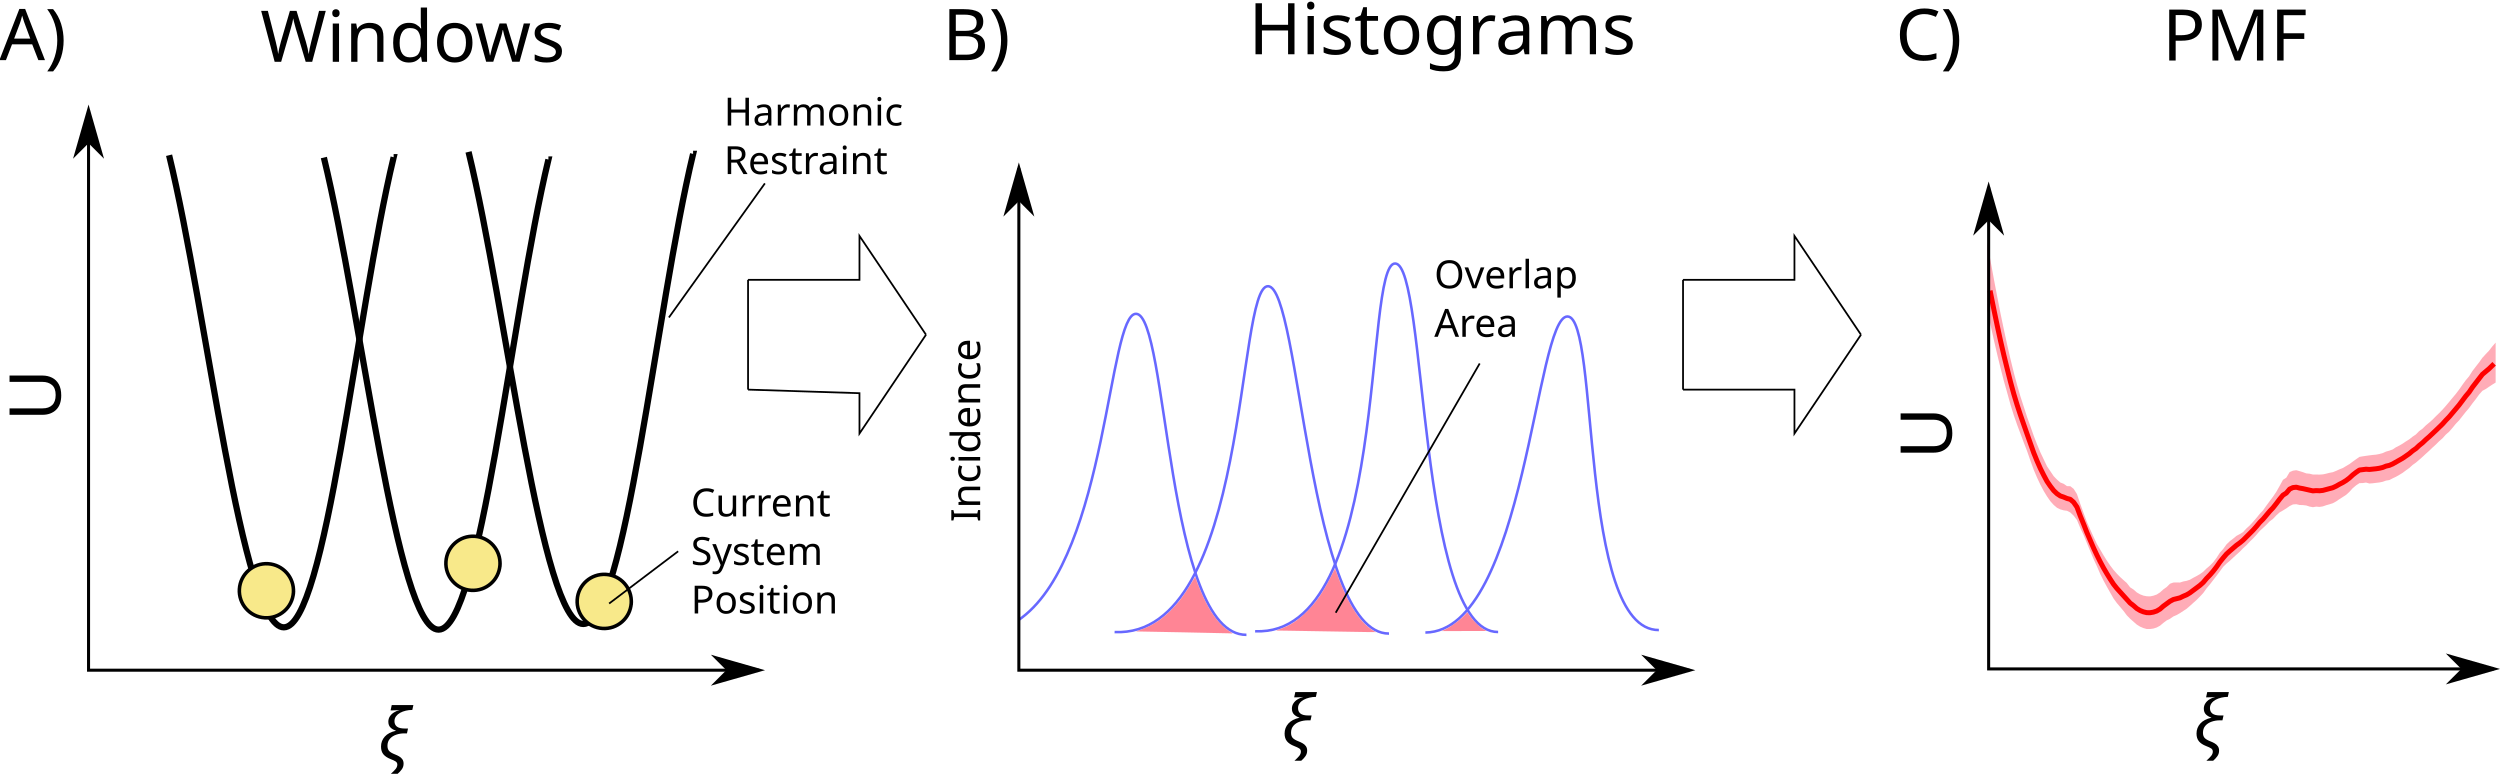
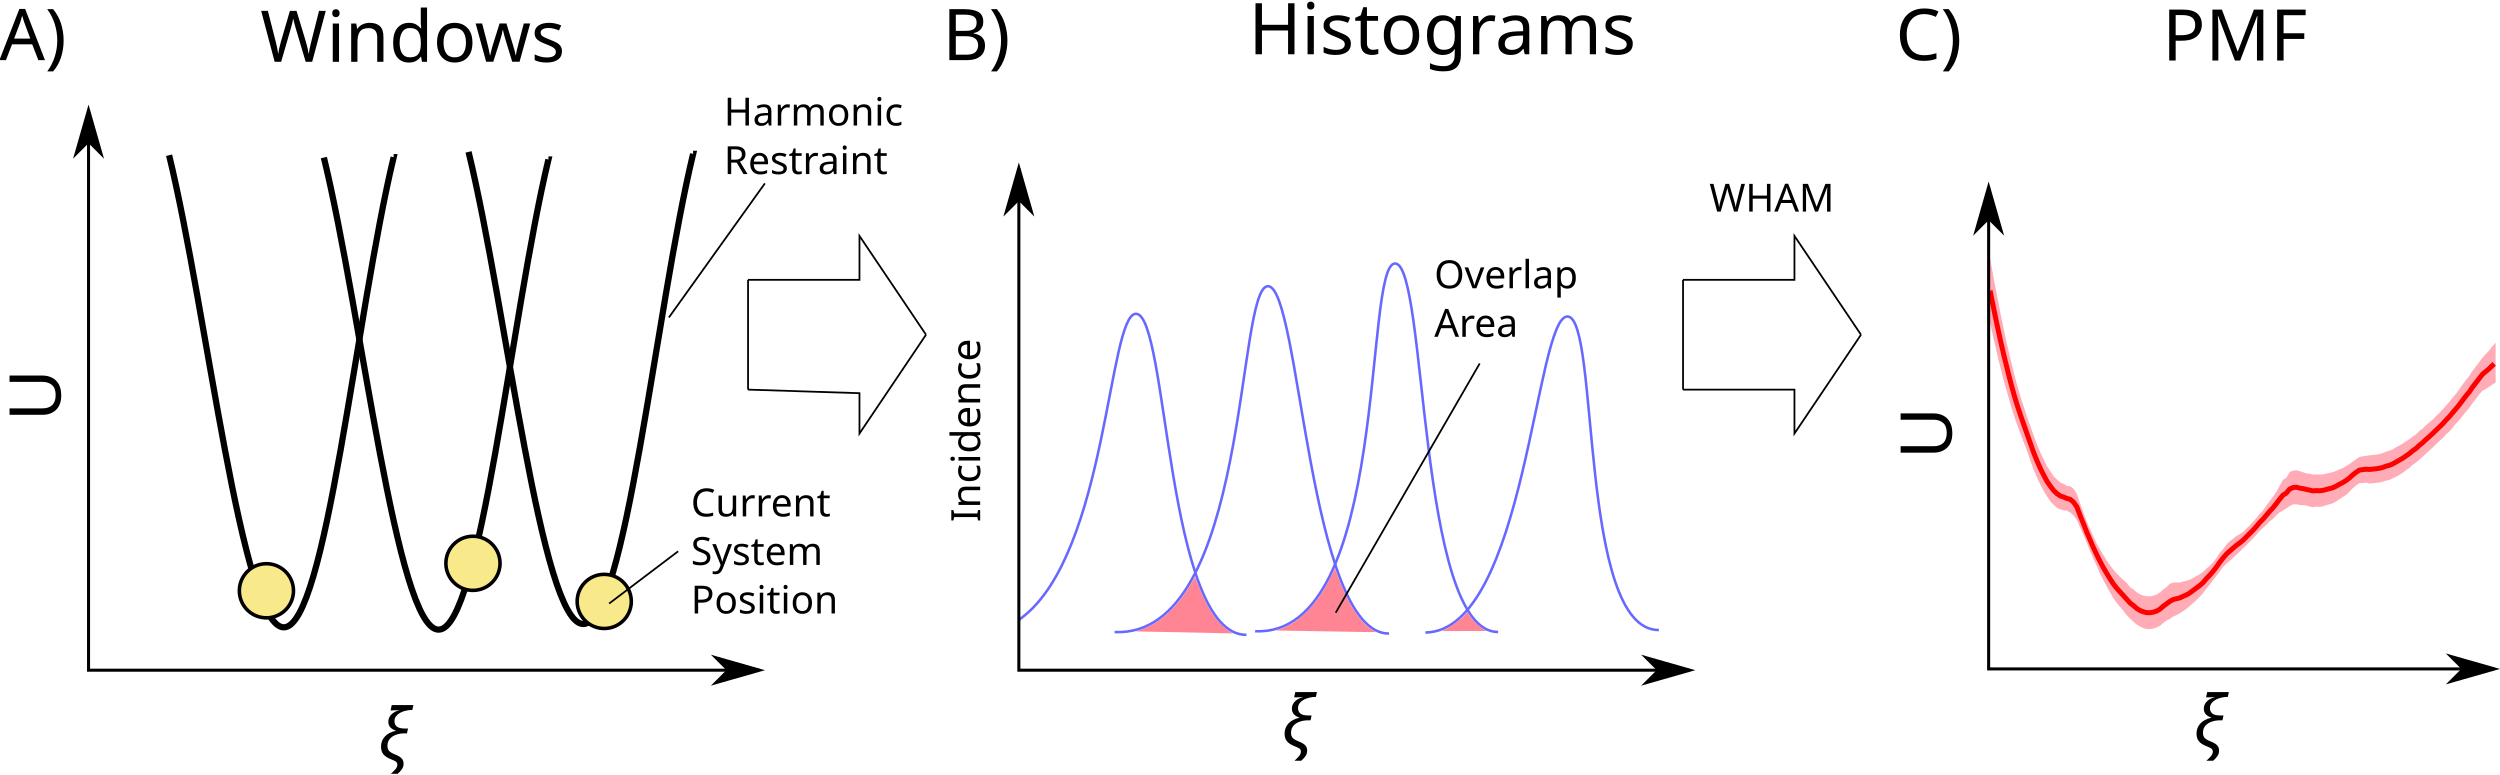
<svg xmlns="http://www.w3.org/2000/svg" version="1.1" id="svg2" width="1400.878" height="433.909" viewBox="0 0 1400.878 433.909">
  <defs id="defs6">
    <marker orient="auto" refY="0" refX="0" id="Arrow1Lstart" style="overflow:visible">
      <path id="path1047" d="M 0,0 5,-5 -12.5,0 5,5 Z" style="fill:#000000;fill-opacity:1;fill-rule:evenodd;stroke:#000000;stroke-width:1pt;stroke-opacity:1" transform="matrix(0.8,0,0,0.8,10,0)" />
    </marker>
    <marker orient="auto" refY="0" refX="0" id="Arrow1Lend" style="overflow:visible">
      <path id="path1050" d="M 0,0 5,-5 -12.5,0 5,5 Z" style="fill:#000000;fill-opacity:1;fill-rule:evenodd;stroke:#000000;stroke-width:1pt;stroke-opacity:1" transform="matrix(-0.8,0,0,-0.8,-10,0)" />
    </marker>
    <marker orient="auto" refY="0" refX="0" id="Arrow1Lstart-6" style="overflow:visible">
      <path id="path1047-2" d="M 0,0 5,-5 -12.5,0 5,5 Z" style="fill:#000000;fill-opacity:1;fill-rule:evenodd;stroke:#000000;stroke-width:1pt;stroke-opacity:1" transform="matrix(0.8,0,0,0.8,10,0)" />
    </marker>
    <marker orient="auto" refY="0" refX="0" id="Arrow1Lend-6" style="overflow:visible">
      <path id="path1050-1" d="M 0,0 5,-5 -12.5,0 5,5 Z" style="fill:#000000;fill-opacity:1;fill-rule:evenodd;stroke:#000000;stroke-width:1pt;stroke-opacity:1" transform="matrix(-0.8,0,0,-0.8,-10,0)" />
    </marker>
    <marker orient="auto" refY="0" refX="0" id="Arrow1Lstart-6-0" style="overflow:visible">
      <path id="path1047-2-2" d="M 0,0 5,-5 -12.5,0 5,5 Z" style="fill:#000000;fill-opacity:1;fill-rule:evenodd;stroke:#000000;stroke-width:1pt;stroke-opacity:1" transform="matrix(0.8,0,0,0.8,10,0)" />
    </marker>
    <marker orient="auto" refY="0" refX="0" id="Arrow1Lend-6-3" style="overflow:visible">
      <path id="path1050-1-7" d="M 0,0 5,-5 -12.5,0 5,5 Z" style="fill:#000000;fill-opacity:1;fill-rule:evenodd;stroke:#000000;stroke-width:1pt;stroke-opacity:1" transform="matrix(-0.8,0,0,-0.8,-10,0)" />
    </marker>
  </defs>
  <text xml:space="preserve" style="font-style:normal;font-variant:normal;font-weight:normal;font-stretch:normal;font-size:40px;line-height:1.25;font-family:'modern latin';-inkscape-font-specification:'modern latin';letter-spacing:0px;word-spacing:0px;fill:#000000;fill-opacity:1;stroke:none" x="699.65" y="30.391" id="text1843-9">
    <tspan id="tspan1841-3" x="699.65" y="30.391">Histograms</tspan>
  </text>
  <text xml:space="preserve" style="font-style:normal;font-variant:normal;font-weight:normal;font-stretch:normal;font-size:40px;line-height:1.25;font-family:'modern latin';-inkscape-font-specification:'modern latin';letter-spacing:0px;word-spacing:0px;fill:#000000;fill-opacity:1;stroke:none" x="1211.648" y="33.936" id="text1843-9-6">
    <tspan id="tspan1841-3-0" x="1211.648" y="33.936">PMF</tspan>
  </text>
  <g id="g5004" transform="translate(356.1928,56.54946)">
    <path id="path5623" style="fill:#ff0d2c;fill-opacity:0.343;fill-rule:nonzero;stroke:none;stroke-width:0.466" d="m 757.359,79.199 v 37.924 l 1.862,8.512 1.862,8.385 1.862,8.024 1.862,7.617 1.862,7.278 1.862,6.537 1.862,6.713 1.862,6.018 1.862,5.325 1.862,4.932 1.862,4.981 1.862,4.846 1.862,5.351 1.862,5.122 1.862,4.354 1.862,3.963 1.862,3.513 1.862,3.061 1.862,2.67 1.862,2.073 1.862,1.592 1.862,0.903 1.862,0.522 1.862,0.254 1.862,0.943 1.862,1.777 1.862,2.45 1.862,4.454 1.862,3.956 1.862,4.551 1.862,4.477 1.862,4.45 1.862,4.022 1.862,4.315 1.862,3.742 1.862,3.407 1.862,3.291 1.862,3.292 1.862,2.553 1.862,2.208 1.862,2.212 1.862,2.479 1.862,1.92 1.862,1.624 1.862,1.637 1.862,1.163 1.862,0.796 1.862,0.541 1.862,-0.011 1.862,-0.253 1.862,-0.594 1.862,-1.012 1.862,-1.574 1.862,-1.384 1.862,-0.914 1.862,-1.292 1.862,-0.814 1.862,-1.055 1.862,-1.222 1.862,-1.218 1.862,-1.612 1.862,-1.692 1.862,-1.649 1.862,-1.868 1.862,-1.998 1.862,-2.602 1.862,-2.243 1.862,-2.402 1.862,-2.409 1.862,-2.486 1.862,-2.548 1.862,-1.808 1.862,-1.556 1.862,-1.751 1.862,-1.701 1.862,-1.673 1.862,-1.941 1.862,-1.658 1.862,-2.012 1.862,-1.796 1.862,-2.004 1.862,-2.203 1.862,-1.693 1.862,-1.75 1.862,-1.943 1.862,-1.4 1.862,-1.96 1.862,-1.677 1.862,-1.062 1.862,-1.16 1.862,-1.299 1.862,-0.916 1.862,-0.135 1.862,0.441 1.862,0.062 1.862,0.22 1.862,0.605 1.862,0.35 1.862,-0.318 1.862,0.162 1.862,-0.294 1.862,-0.649 1.862,-0.524 1.862,-0.601 1.862,-1.013 1.862,-1.29 1.862,-1.179 1.862,-1.197 1.862,-1.716 1.862,-2.056 1.862,-1.554 1.862,-1.24 1.862,-0.062 1.862,-0.269 1.862,0.534 1.862,-0.139 1.862,-0.229 1.862,-0.225 1.862,-0.373 1.862,-0.672 1.862,-0.293 1.862,-0.956 1.862,-0.887 1.862,-1.061 1.862,-1.133 1.862,-1.393 1.862,-1.339 1.862,-1.691 1.862,-1.314 1.862,-1.589 1.862,-1.653 1.862,-1.722 1.862,-1.682 1.862,-1.798 1.862,-1.688 1.862,-1.865 1.862,-1.615 1.862,-2.085 1.862,-1.624 1.862,-2.139 1.862,-2.278 1.862,-1.944 1.862,-2.364 1.862,-2.368 1.862,-2.175 1.862,-2.58 1.862,-2.363 1.862,-2.569 1.862,-2.126 1.862,-1.002 1.862,-1.265 1.862,-1.232 1.862,-1.163 v -22.374 0 l -1.862,2.137 -1.862,2.402 -1.862,1.961 -1.862,2.037 -1.862,2.606 -1.862,2.37 -1.862,2.439 -1.862,2.961 -1.862,2.197 -1.862,2.556 -1.862,2.676 -1.862,2.453 -1.862,2.209 -1.862,2.264 -1.862,2.214 -1.862,2.098 -1.862,1.925 -1.862,1.79 -1.862,1.893 -1.862,1.652 -1.862,1.552 -1.862,1.841 -1.862,1.325 -1.862,1.924 -1.862,1.243 -1.862,1.484 -1.862,1.157 -1.862,1.27 -1.862,1.082 -1.862,0.931 -1.862,1.248 -1.862,0.654 -1.862,0.53 -1.862,0.849 -1.862,0.511 -1.862,0.35 -1.862,0.172 -1.862,0.229 -1.862,0.262 -1.862,0.271 -1.862,0.33 -1.862,1.309 -1.862,1.332 -1.862,1.38 -1.862,1.103 -1.862,1.113 -1.862,0.732 -1.862,0.851 -1.862,0.751 -1.862,0.337 -1.862,0.487 -1.862,0.396 -1.862,0.116 -1.862,-0.023 -1.862,-0.014 -1.862,-0.456 -1.862,-0.182 -1.862,-0.68 -1.862,-0.58 -1.862,-0.52 -1.862,0.267 -1.862,0.793 -1.862,3.132 -1.862,1.187 -1.862,3.419 -1.862,3.275 -1.862,2.765 -1.862,2.486 -1.862,2.524 -1.862,2.639 -1.862,1.99 -1.862,2.294 -1.862,2.174 -1.862,1.996 -1.862,1.689 -1.862,2.033 -1.862,1.134 -1.862,1.002 -1.862,1.543 -1.862,1.423 -1.862,1.819 -1.862,2.574 -1.862,2.082 -1.862,2.897 -1.862,2.443 -1.862,1.891 -1.862,1.575 -1.862,1.841 -1.862,1.352 -1.862,1.081 -1.862,0.975 -1.862,1.07 -1.862,0.622 -1.862,0.351 -1.862,0.603 -1.862,-0.048 -1.862,0.044 -1.862,0.681 -1.862,1.854 -1.862,1.314 -1.862,1.685 -1.862,1.198 -1.862,0.658 -1.862,0.376 -1.862,-0.07 -1.862,-0.364 -1.862,-0.714 -1.862,-1.086 -1.862,-1.639 -1.862,-1.209 -1.862,-2.415 -1.862,-1.638 -1.862,-1.708 -1.862,-1.894 -1.862,-2.113 -1.862,-2.451 -1.862,-2.745 -1.862,-2.965 -1.862,-3.192 -1.862,-3.173 -1.862,-3.934 -1.862,-4.126 -1.862,-4.217 -1.862,-5.013 -1.862,-5.136 -1.862,-5.528 -1.862,-2.94 -1.862,-1.452 -1.862,-0.061 -1.862,-1.304 -1.862,-0.726 -1.862,-1.613 -1.862,-1.923 -1.862,-2.765 -1.862,-2.759 -1.862,-3.886 -1.862,-3.927 -1.862,-4.47 -1.862,-4.784 -1.862,-5.356 -1.862,-5.18 -1.862,-5.762 -1.862,-5.738 -1.862,-6.402 -1.862,-6.961 -1.862,-7.58 -1.862,-8.081 -1.862,-8.608 -1.862,-8.855 -1.862,-9.541 -1.862,-9.747 -1.862,-10.201 z" />
    <path id="path5763" style="fill:none;stroke:#ff0000;stroke-width:2.798;stroke-linecap:square;stroke-linejoin:round;stroke-miterlimit:10;stroke-dasharray:none;stroke-opacity:1" d="m 759.221,107.66 1.862,9.293 1.862,8.885 1.862,8.579 1.862,8.067 1.862,7.573 1.862,7.397 1.862,6.799 1.862,6.143 1.862,5.667 3.724,10.663 3.724,10.505 1.862,4.569 1.862,4.216 1.862,3.72 1.862,3.474 1.862,2.715 1.862,2.419 1.862,1.758 1.862,1.258 1.862,0.624 1.862,0.779 1.862,0.502 1.862,1.615 1.862,2.695 1.862,4.991 1.862,4.546 1.862,4.782 3.724,8.635 1.862,3.978 1.862,3.744 1.862,3.467 1.862,3.186 1.862,3.018 1.862,2.872 1.862,2.333 7.449,8.237 1.862,1.417 1.862,1.638 1.862,1.125 1.862,0.755 1.862,0.452 1.862,0.029 1.862,-0.315 1.862,-0.626 1.862,-1.105 1.862,-1.63 3.724,-2.733 1.862,-0.987 3.725,-0.933 1.862,-0.912 1.862,-0.784 1.862,-1.117 5.587,-4.168 1.862,-1.675 1.862,-2.222 1.862,-1.909 1.862,-2.146 1.862,-2.426 1.862,-2.691 1.862,-2.315 1.862,-2.191 1.862,-1.688 3.725,-3.209 1.862,-1.337 1.862,-1.537 5.587,-5.592 1.862,-2.089 1.862,-2.249 1.862,-1.841 3.725,-4.428 1.862,-1.943 1.862,-2.362 1.862,-2.476 1.862,-2.24 1.862,-1.173 1.862,-2.215 1.862,-0.854 1.862,-0.201 1.862,0.48 1.862,0.321 3.725,0.844 1.862,0.403 1.862,-0.152 1.862,0.093 1.862,-0.205 5.587,-1.497 1.862,-0.882 1.862,-1.07 1.862,-0.955 1.862,-1.155 1.862,-1.409 1.862,-1.718 1.862,-1.443 1.862,-1.275 3.725,-0.466 1.862,0.136 3.724,-0.384 1.862,-0.287 1.862,-0.442 1.862,-0.761 1.862,-0.411 1.862,-0.805 5.587,-3.171 3.724,-2.579 1.862,-1.587 1.862,-1.278 1.862,-1.756 1.862,-1.489 1.862,-1.781 1.862,-1.617 3.724,-3.515 3.725,-3.598 1.862,-2.092 1.862,-1.919 5.587,-6.644 3.724,-4.982 1.862,-2.186 1.862,-2.77 5.587,-7.237 3.724,-3.132 1.862,-1.817" />
    <text id="text993-1" y="361.651" x="873.036" style="font-style:normal;font-variant:normal;font-weight:normal;font-stretch:normal;font-size:40px;line-height:1.25;font-family:'modern latin';-inkscape-font-specification:'modern latin';letter-spacing:0px;word-spacing:0px;fill:#000000;fill-opacity:1;stroke:none" xml:space="preserve">
      <tspan style="font-style:italic" y="361.651" x="873.036" id="tspan991-2">ξ</tspan>
    </text>
    <path id="path1029-8-5" d="M 1041.367,318.282 H 758.146 V 48.461" style="fill:none;stroke:#000000;stroke-width:1.709;stroke-linecap:butt;stroke-linejoin:miter;stroke-miterlimit:4;stroke-dasharray:none;stroke-opacity:1;marker-start:url(#Arrow1Lstart-6-0);marker-end:url(#Arrow1Lend-6-3)" />
    <text transform="rotate(-90)" id="text1843-9-9-2" y="737.386" x="-200.69" style="font-style:normal;font-variant:normal;font-weight:normal;font-stretch:normal;font-size:40px;line-height:1.25;font-family:'modern latin';-inkscape-font-specification:'modern latin';letter-spacing:0px;word-spacing:0px;fill:#000000;fill-opacity:1;stroke:none" xml:space="preserve">
      <tspan y="737.386" x="-200.69" id="tspan1841-3-2-8">U</tspan>
    </text>
  </g>
  <g transform="translate(216.1928,58.92597)" id="g1027">
    <path style="fill:none;stroke:#000000;stroke-width:3.5;stroke-linecap:butt;stroke-linejoin:miter;stroke-miterlimit:4;stroke-dasharray:none;stroke-opacity:1" d="M -121.441,28.054 C -100.001,116.234 -80.72,292.766 -57.123,292.595 -33.526,292.424 -16.668,116.793 4.398,29.172 l -0.018,-1e-6" id="path817" />
    <path style="opacity:1;fill:#f8e98a;fill-opacity:1;fill-rule:nonzero;stroke:#000000;stroke-width:2;stroke-linecap:square;stroke-miterlimit:4;stroke-dasharray:none;stroke-dashoffset:0;stroke-opacity:1" id="path819" d="m -51.772,273.091 a 15.171,15.171 0 0 1 -16.108,14.16 15.171,15.171 0 0 1 -14.171,-16.099 15.171,15.171 0 0 1 16.09,-14.181 15.171,15.171 0 0 1 14.192,16.081" />
    <path style="fill:none;stroke:#000000;stroke-width:3.5;stroke-linecap:butt;stroke-linejoin:miter;stroke-miterlimit:4;stroke-dasharray:none;stroke-opacity:1" d="M -34.714,29.349 C -13.275,117.529 6.006,294.061 29.604,293.89 53.201,293.72 70.059,118.089 91.125,30.467 l -0.018,-1e-6" id="path817-6" />
    <path style="fill:none;stroke:#000000;stroke-width:3.5;stroke-linecap:butt;stroke-linejoin:miter;stroke-miterlimit:4;stroke-dasharray:none;stroke-opacity:1" d="m 46.358,26.185 c 21.439,88.18 40.72,264.712 64.318,264.541 23.597,-0.171 40.455,-175.802 61.521,-263.423 l -0.018,-1e-6" id="path817-6-7" />
    <path style="opacity:1;fill:#f8e98a;fill-opacity:1;fill-rule:nonzero;stroke:#000000;stroke-width:2;stroke-linecap:square;stroke-miterlimit:4;stroke-dasharray:none;stroke-dashoffset:0;stroke-opacity:1" id="path819-3" d="M 63.968,257.703 A 15.171,15.171 0 0 1 47.86,271.864 15.171,15.171 0 0 1 33.689,255.765 15.171,15.171 0 0 1 49.779,241.583 15.171,15.171 0 0 1 63.971,257.664" />
    <path style="opacity:1;fill:#f8e98a;fill-opacity:1;fill-rule:nonzero;stroke:#000000;stroke-width:2;stroke-linecap:square;stroke-miterlimit:4;stroke-dasharray:none;stroke-dashoffset:0;stroke-opacity:1" id="path819-3-3" d="m 137.526,279.059 a 15.171,15.171 0 0 1 -16.108,14.16 15.171,15.171 0 0 1 -14.171,-16.099 15.171,15.171 0 0 1 16.09,-14.181 15.171,15.171 0 0 1 14.192,16.081" />
  </g>
  <text id="text993" y="425.511" x="211.914" style="font-style:normal;font-variant:normal;font-weight:normal;font-stretch:normal;font-size:40px;line-height:1.25;font-family:'modern latin';-inkscape-font-specification:'modern latin';letter-spacing:0px;word-spacing:0px;fill:#000000;fill-opacity:1;stroke:none" xml:space="preserve">
    <tspan style="font-style:italic" y="425.511" x="211.914" id="tspan991">ξ</tspan>
  </text>
  <path id="path1029" d="M 425.381,375.544 H 49.618 V 61.891" style="fill:none;stroke:#000000;stroke-width:1.709;stroke-linecap:butt;stroke-linejoin:miter;stroke-miterlimit:4;stroke-dasharray:none;stroke-opacity:1;marker-start:url(#Arrow1Lstart);marker-end:url(#Arrow1Lend)" />
  <path id="path1031" d="m 374.817,177.899 53.784,-75.14" style="fill:none;stroke:#000000;stroke-width:1px;stroke-linecap:butt;stroke-linejoin:miter;stroke-opacity:1" />
  <text id="text1843" y="34.644" x="145.855" style="font-style:normal;font-variant:normal;font-weight:normal;font-stretch:normal;font-size:40px;line-height:1.25;font-family:'modern latin';-inkscape-font-specification:'modern latin';letter-spacing:0px;word-spacing:0px;fill:#000000;fill-opacity:1;stroke:none" xml:space="preserve">
    <tspan y="34.644" x="145.855" id="tspan1841">Windows</tspan>
  </text>
  <path id="path1031-7" d="M 341.318,338.196 380.002,308.918" style="fill:none;stroke:#000000;stroke-width:1px;stroke-linecap:butt;stroke-linejoin:miter;stroke-opacity:1" />
  <text transform="rotate(-90)" id="text1843-9-9" y="33.906" x="-236.036" style="font-style:normal;font-variant:normal;font-weight:normal;font-stretch:normal;font-size:40px;line-height:1.25;font-family:'modern latin';-inkscape-font-specification:'modern latin';letter-spacing:0px;word-spacing:0px;fill:#000000;fill-opacity:1;stroke:none" xml:space="preserve">
    <tspan y="33.906" x="-236.036" id="tspan1841-3-2">U</tspan>
  </text>
  <text id="text3765" y="70.326" x="405.667" style="font-style:normal;font-variant:normal;font-weight:normal;font-stretch:normal;font-size:21.762px;line-height:1.25;font-family:'modern latin';-inkscape-font-specification:'modern latin';letter-spacing:0px;word-spacing:0px;fill:#000000;fill-opacity:1;stroke:none;stroke-width:0.544" xml:space="preserve">
    <tspan style="stroke-width:0.544" y="70.326" x="405.667" id="tspan3763">Harmonic </tspan>
    <tspan style="stroke-width:0.544" id="tspan3767" y="97.529" x="405.667">Restraint</tspan>
  </text>
  <text id="text3765-9" y="289.357" x="387.157" style="font-style:normal;font-variant:normal;font-weight:normal;font-stretch:normal;font-size:21.762px;line-height:1.25;font-family:'modern latin';-inkscape-font-specification:'modern latin';letter-spacing:0px;word-spacing:0px;fill:#000000;fill-opacity:1;stroke:none;stroke-width:0.544" xml:space="preserve">
    <tspan style="stroke-width:0.544" id="tspan3767-3" y="289.357" x="387.157">Current </tspan>
    <tspan id="tspan3817" style="stroke-width:0.544" y="316.559" x="387.157">System </tspan>
    <tspan id="tspan3819" style="stroke-width:0.544" y="343.762" x="387.157">Position</tspan>
  </text>
  <g transform="translate(506.0809,367.5114)" id="g5076">
    <g id="g5186">
      <path id="path5054" d="m -86.908,-210.711 h 62.434 v -24.608 l 37.28,55.369" style="fill:none;stroke:#000000;stroke-width:1px;stroke-linecap:butt;stroke-linejoin:miter;stroke-opacity:1" />
      <path id="path5054-9" d="m -86.908,-149.19 62.434,2 v 22.608 l 37.28,-55.369" style="fill:none;stroke:#000000;stroke-width:1px;stroke-linecap:butt;stroke-linejoin:miter;stroke-opacity:1" />
    </g>
    <path style="fill:none;stroke:#000000;stroke-width:1px;stroke-linecap:butt;stroke-linejoin:miter;stroke-opacity:1" d="m -86.908,-210.711 v 61.521" id="path5071" />
    <g transform="translate(0,-1.53433)" id="g5191">
      <path id="path5054-4" d="m 437.01,-209.177 h 62.434 v -24.608 l 37.28,55.369" style="fill:none;stroke:#000000;stroke-width:1px;stroke-linecap:butt;stroke-linejoin:miter;stroke-opacity:1" />
      <path id="path5054-9-7" d="m 437.01,-147.656 h 62.434 v 24.608 l 37.28,-55.369" style="fill:none;stroke:#000000;stroke-width:1px;stroke-linecap:butt;stroke-linejoin:miter;stroke-opacity:1" />
      <path id="path5071-8" d="m 437.01,-209.177 v 61.521" style="fill:none;stroke:#000000;stroke-width:1px;stroke-linecap:butt;stroke-linejoin:miter;stroke-opacity:1" />
    </g>
  </g>
  <text id="text959" y="33.697" x="-0.312" style="font-style:normal;font-weight:normal;font-size:40px;line-height:1.25;font-family:sans-serif;letter-spacing:0px;word-spacing:0px;fill:#000000;fill-opacity:1;stroke:none" xml:space="preserve">
    <tspan y="33.697" x="-0.312" id="tspan957">A)</tspan>
  </text>
  <text id="text959-3" y="33.697" x="528.101" style="font-style:normal;font-weight:normal;font-size:40px;line-height:1.25;font-family:sans-serif;letter-spacing:0px;word-spacing:0px;fill:#000000;fill-opacity:1;stroke:none" xml:space="preserve">
    <tspan y="33.697" x="528.101" id="tspan957-6">B)</tspan>
  </text>
  <text id="text959-3-7" y="33.697" x="1062.173" style="font-style:normal;font-weight:normal;font-size:40px;line-height:1.25;font-family:sans-serif;letter-spacing:0px;word-spacing:0px;fill:#000000;fill-opacity:1;stroke:none" xml:space="preserve">
    <tspan y="33.697" x="1062.173" id="tspan957-6-5">C)</tspan>
  </text>
  <g id="g4970" transform="translate(297.5048,56.54946)">
    <path id="path902" d="m 501.21,297.892 c 56.167,-0.822 61.584,-177.374 79.653,-177.097 18.069,0.277 5.98,175.983 51.174,175.704" style="fill:none;stroke:#6768ff;stroke-width:1.439;stroke-linecap:butt;stroke-linejoin:miter;stroke-miterlimit:4;stroke-dasharray:none;stroke-opacity:1" />
    <path id="path902-5" d="m 405.803,297.175 c 75.94,3.287 60.398,-206.345 78.467,-206.068 18.069,0.277 12.505,206.765 57.7,206.486" style="fill:none;stroke:#6768ff;stroke-width:1.439;stroke-linecap:butt;stroke-linejoin:miter;stroke-miterlimit:4;stroke-dasharray:none;stroke-opacity:1" />
    <path id="path902-5-6" d="m 327.056,297.635 c 75.94,3.287 67.912,-194.088 85.981,-193.811 18.069,0.277 22.59,194.926 67.784,194.647" style="fill:none;stroke:#6768ff;stroke-width:1.439;stroke-linecap:butt;stroke-linejoin:miter;stroke-miterlimit:4;stroke-dasharray:none;stroke-opacity:1" />
    <path id="path902-5-6-2" d="m 273.413,290.767 c 0.579,-0.4 1.15,-0.814 1.716,-1.241 47.793,-36.151 48.456,-170.46 63.955,-170.222 18.069,0.277 16.658,180.162 61.852,179.883" style="fill:none;stroke:#6768ff;stroke-width:1.439;stroke-linecap:butt;stroke-linejoin:miter;stroke-miterlimit:4;stroke-dasharray:none;stroke-opacity:1" />
    <text id="text993-7" y="361.651" x="420.726" style="font-style:normal;font-variant:normal;font-weight:normal;font-stretch:normal;font-size:40px;line-height:1.25;font-family:'modern latin';-inkscape-font-specification:'modern latin';letter-spacing:0px;word-spacing:0px;fill:#000000;fill-opacity:1;stroke:none" xml:space="preserve">
      <tspan style="font-style:italic" y="361.651" x="420.726" id="tspan991-0">ξ</tspan>
    </text>
    <path id="path1039" d="m 391.245,298.332 c -0.461,-0.043 -12.388,-0.298 -26.502,-0.568 l -25.664,-0.489 2.873,-1.018 c 8.046,-2.852 14.657,-7.823 21.373,-16.074 1.742,-2.14 5.157,-7.232 6.938,-10.347 0.88,-1.538 1.692,-2.895 1.806,-3.015 0.113,-0.12 0.366,0.32 0.56,0.979 0.739,2.5 4.038,10.283 5.75,13.568 4.187,8.029 8.645,13.305 13.844,16.382 1.324,0.784 1.305,0.795 -0.979,0.582 z" style="opacity:1;fill:#ff0d2c;fill-opacity:0.5;fill-rule:nonzero;stroke:none;stroke-width:0.402;stroke-linecap:square;stroke-miterlimit:4;stroke-dasharray:none;stroke-dashoffset:0;stroke-opacity:1" />
    <path id="path1041" d="m 445.077,297.225 c -9.767,-0.191 -19.959,-0.367 -22.651,-0.39 l -4.894,-0.042 2.58,-0.937 c 5.429,-1.972 9.772,-4.838 14.638,-9.661 5.224,-5.179 9.035,-10.685 13.378,-19.328 l 2.475,-4.927 0.339,1.152 c 0.186,0.633 1.156,3.228 2.156,5.766 5.857,14.875 12.148,24.1 19.174,28.116 l 1.189,0.68 -5.313,-0.041 c -2.922,-0.022 -13.304,-0.197 -23.07,-0.389 z" style="opacity:1;fill:#ff0d2c;fill-opacity:0.5;fill-rule:nonzero;stroke:none;stroke-width:0.402;stroke-linecap:square;stroke-miterlimit:4;stroke-dasharray:none;stroke-dashoffset:0;stroke-opacity:1" />
    <path id="path1045" d="m 512.124,296.261 c 3.597,-1.674 8.687,-5.438 11.336,-8.384 l 1.235,-1.374 1.362,2.013 c 1.779,2.63 5.428,6.227 7.604,7.496 l 1.729,1.008 -12.509,0.028 -12.509,0.028 z" style="opacity:1;fill:#ff0d2c;fill-opacity:0.5;fill-rule:nonzero;stroke:none;stroke-width:0.402;stroke-linecap:square;stroke-miterlimit:4;stroke-dasharray:none;stroke-dashoffset:0;stroke-opacity:1" />
    <path id="path1029-8" d="M 649.174,318.995 H 273.412 V 37.77" style="fill:none;stroke:#000000;stroke-width:1.709;stroke-linecap:butt;stroke-linejoin:miter;stroke-miterlimit:4;stroke-dasharray:none;stroke-opacity:1;marker-start:url(#Arrow1Lstart-6);marker-end:url(#Arrow1Lend-6)" />
    <text transform="rotate(-90)" id="text1843-9-9-9" y="251.735" x="-236.005" style="font-style:normal;font-variant:normal;font-weight:normal;font-stretch:normal;font-size:22.656px;line-height:1.25;font-family:'modern latin';-inkscape-font-specification:'modern latin';letter-spacing:0px;word-spacing:0px;fill:#000000;fill-opacity:1;stroke:none;stroke-width:0.566" xml:space="preserve">
      <tspan style="stroke-width:0.566" y="251.735" x="-236.005" id="tspan1841-3-2-2">Incidence</tspan>
    </text>
    <text xml:space="preserve" style="font-style:normal;font-variant:normal;font-weight:normal;font-stretch:normal;font-size:21.762px;line-height:1.25;font-family:'modern latin';-inkscape-font-specification:'modern latin';letter-spacing:0px;word-spacing:0px;fill:#000000;fill-opacity:1;stroke:none;stroke-width:0.544" x="506.188" y="104.973" id="text3765-9-6">
      <tspan x="506.188" y="104.973" style="stroke-width:0.544" id="tspan3864">Overlap</tspan>
      <tspan id="tspan4779" x="506.188" y="132.175" style="stroke-width:0.544">Area</tspan>
    </text>
    <path style="fill:none;stroke:#000000;stroke-width:1px;stroke-linecap:butt;stroke-linejoin:miter;stroke-opacity:1" d="M 450.963,286.779 531.652,147.121" id="path3857" />
  </g>
+   <text id="text3765-3" y="118.578" x="957.835" style="font-style:normal;font-variant:normal;font-weight:normal;font-stretch:normal;font-size:21.762px;line-height:1.25;font-family:'modern latin';-inkscape-font-specification:'modern latin';letter-spacing:0px;word-spacing:0px;fill:#000000;fill-opacity:1;stroke:none;stroke-width:0.544" xml:space="preserve">
+     <tspan style="stroke-width:0.544" id="tspan3767-7" y="118.578" x="957.835">WHAM</tspan>
+   </text>
</svg>
